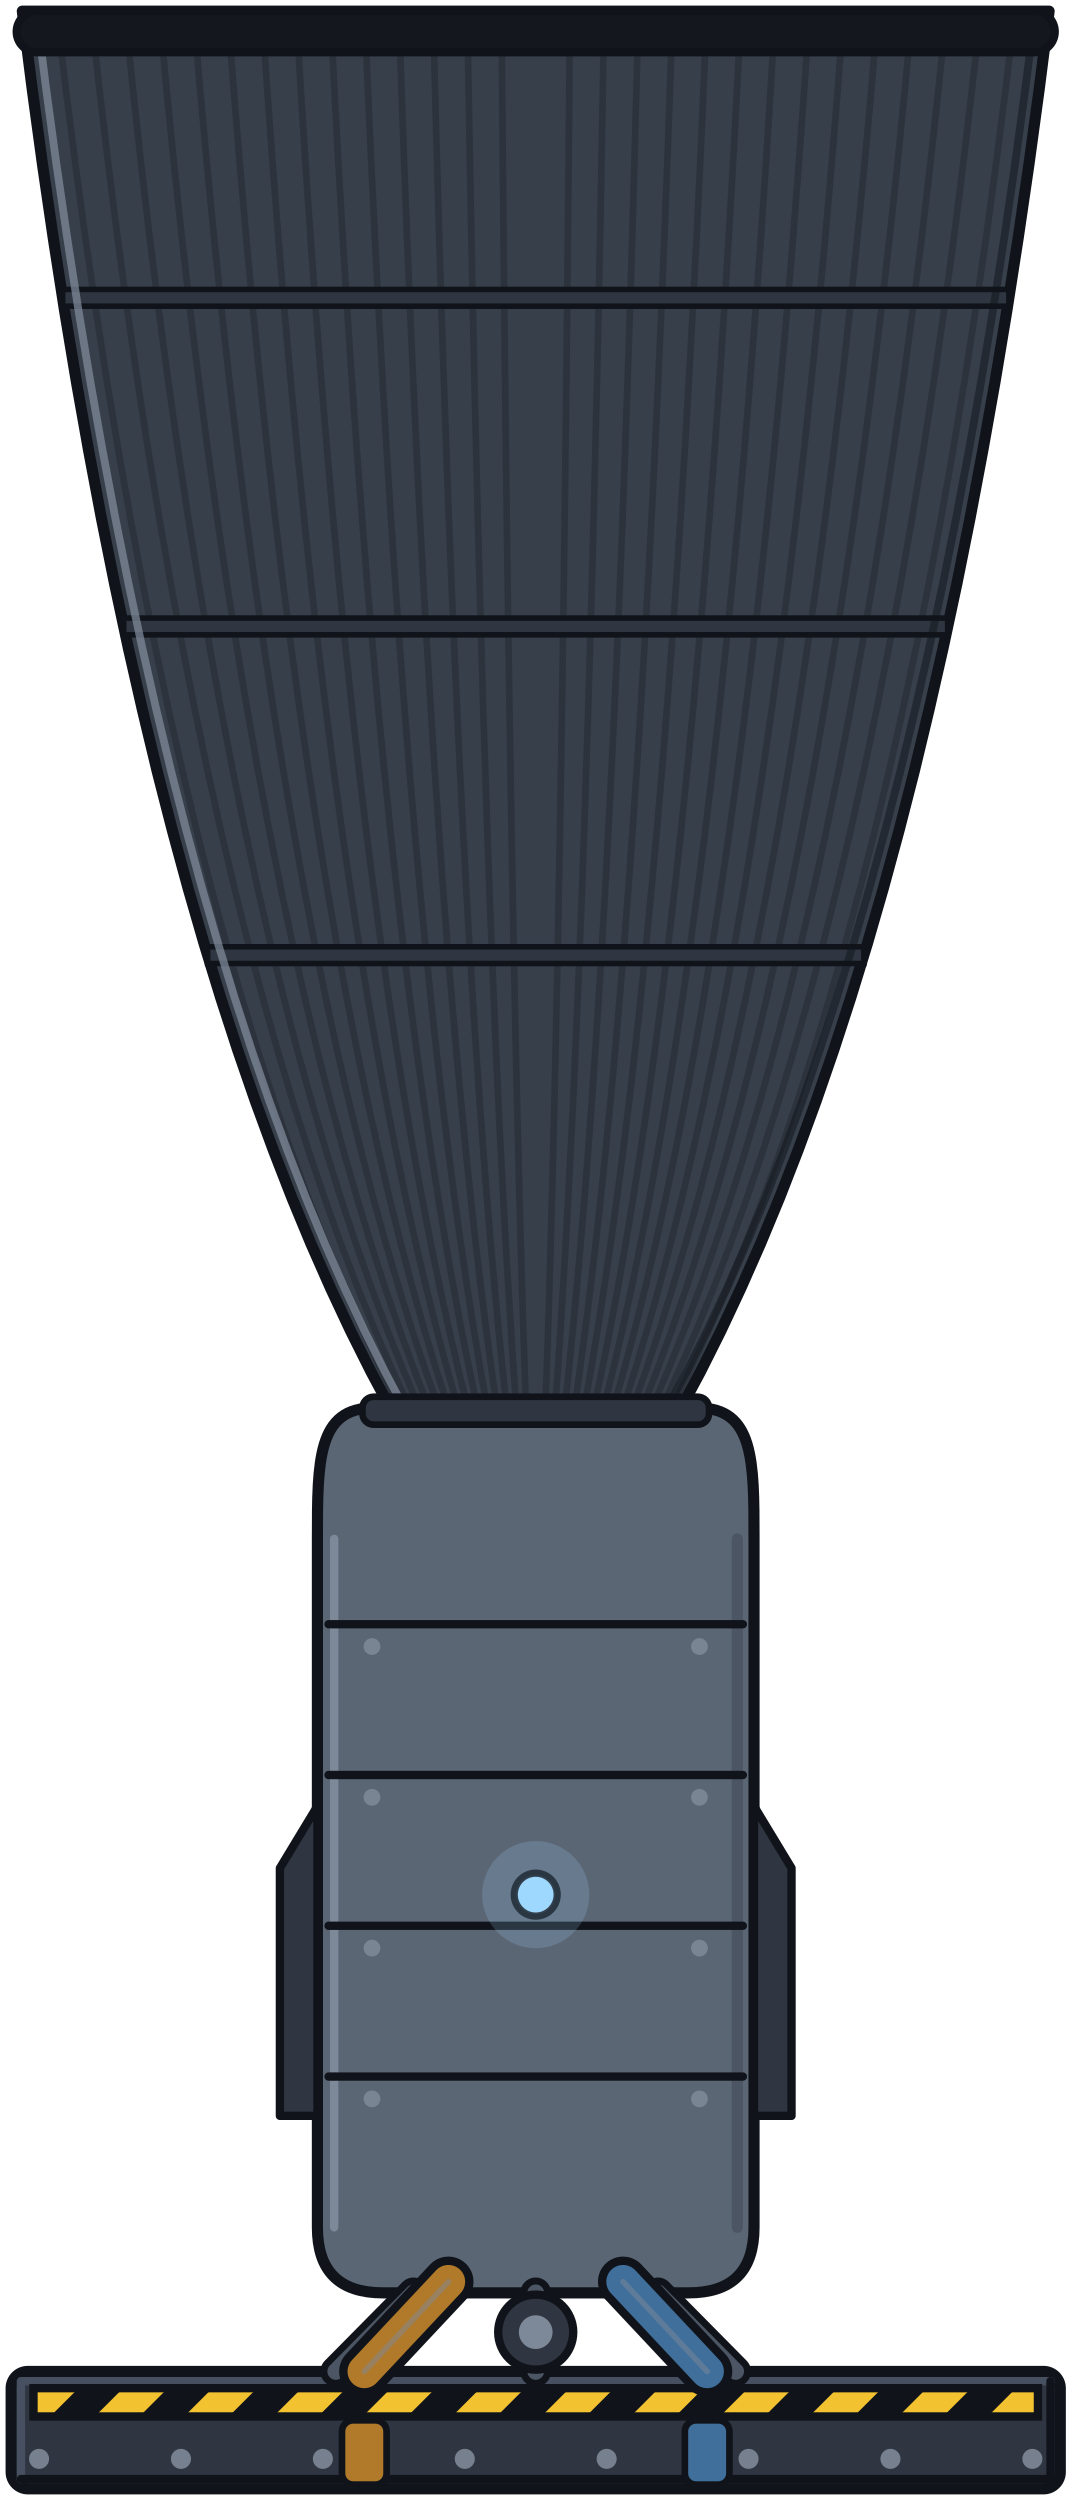
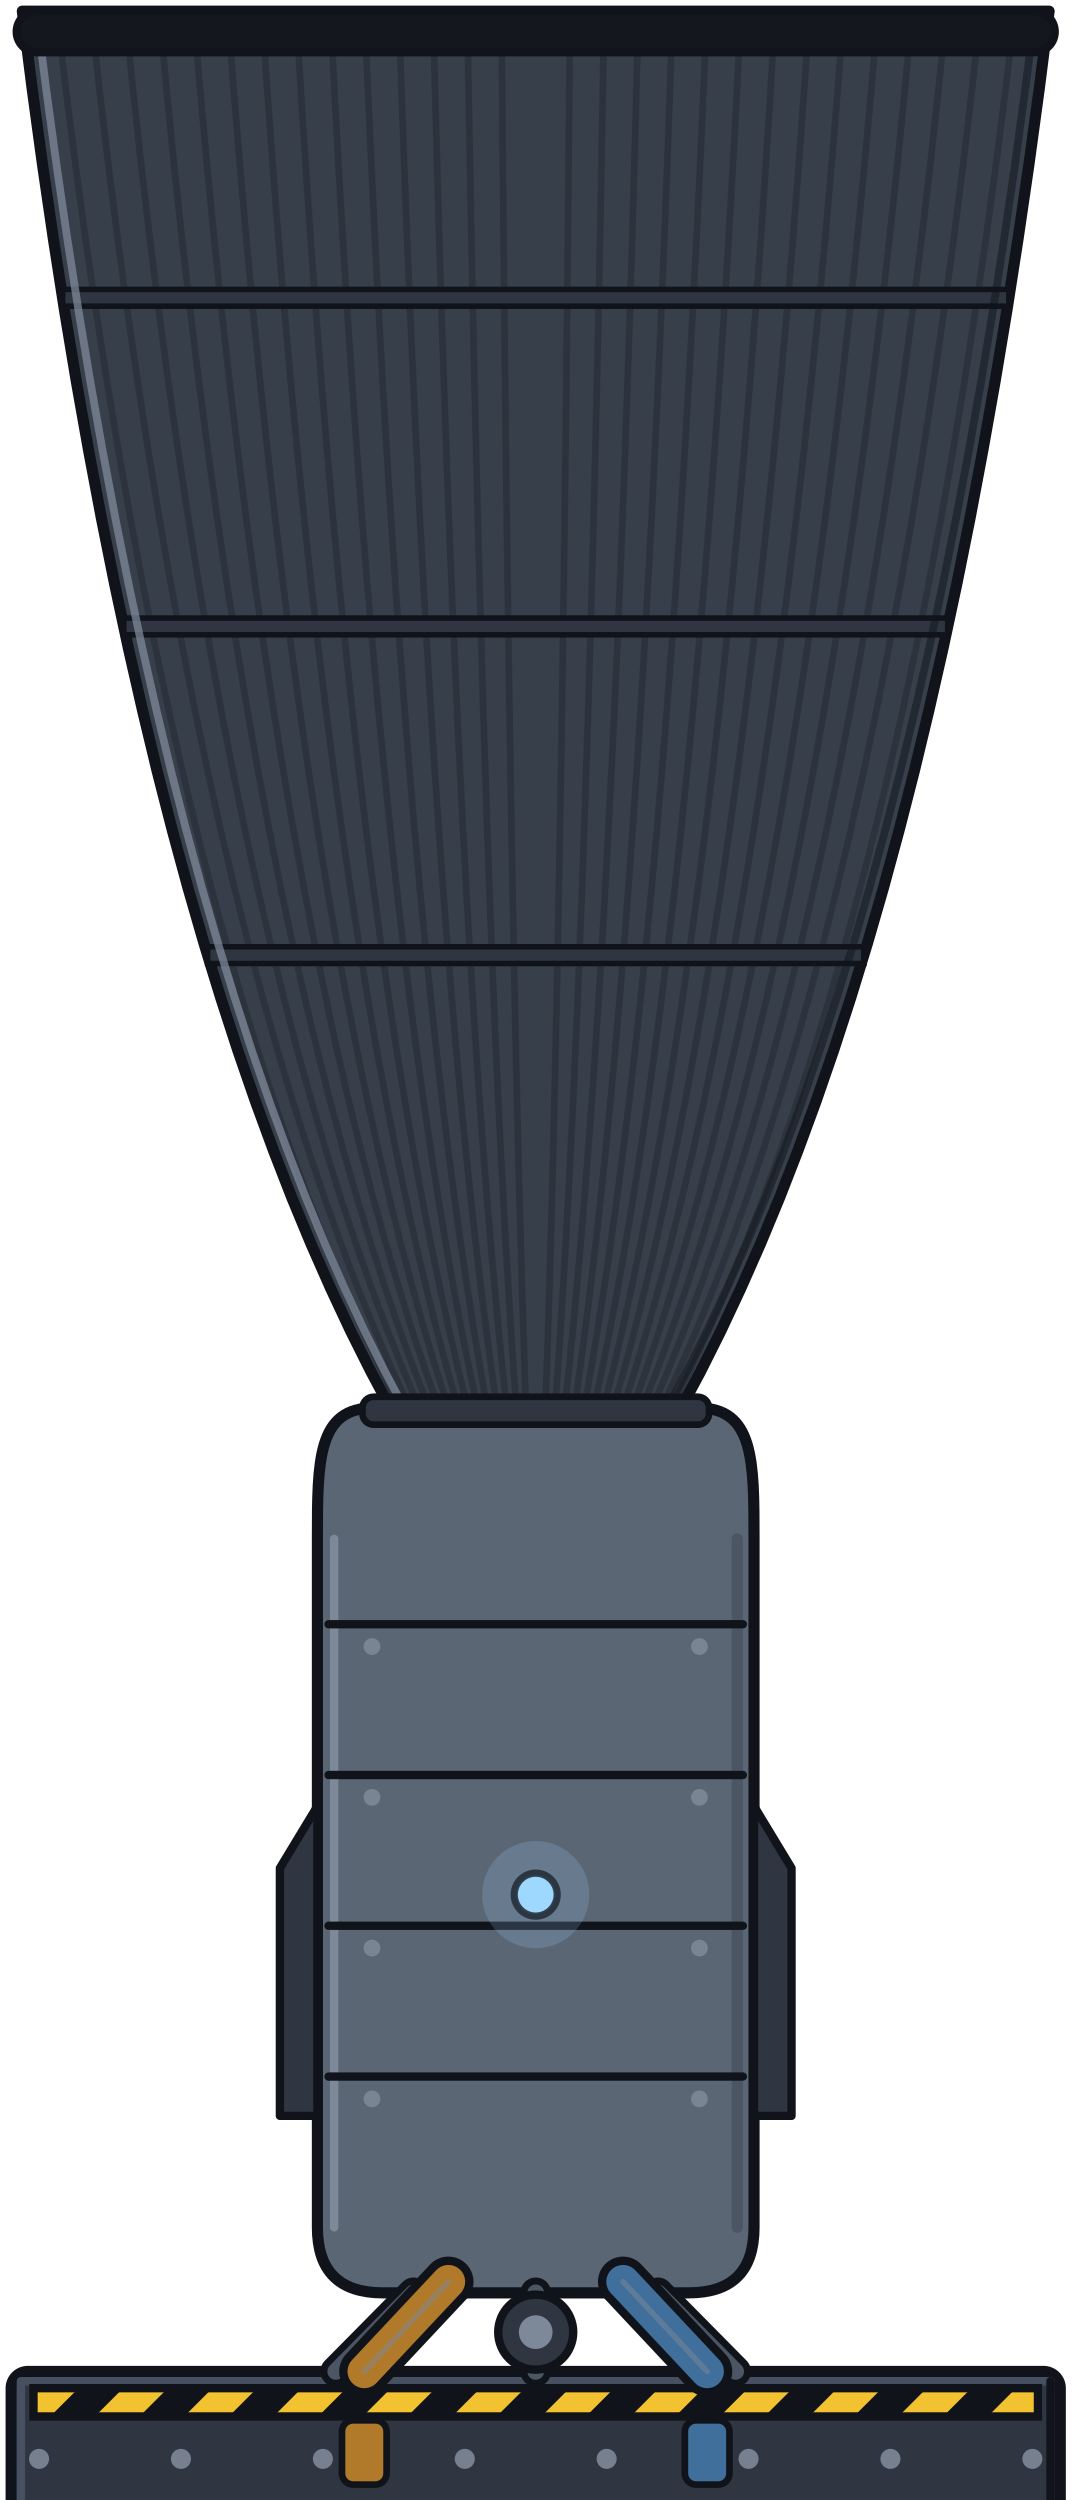
<svg xmlns="http://www.w3.org/2000/svg" width="192" height="448" viewBox="0 0 192 448">
  <defs>
    <radialGradient id="imbrium_bulwark_nacelle_l_throat">
      <stop offset="0" stop-color="#ffffff" stop-opacity="0.95" />
      <stop offset="0.35" stop-color="#9fd8ff" stop-opacity="0.9" />
      <stop offset="1" stop-color="#9fd8ff" stop-opacity="0" />
    </radialGradient>
  </defs>
  <g id="base">
-     <rect x="2" y="424.96" width="188" height="21.04" rx="3" fill="#2f3641" stroke="#10141a" stroke-width="2" />
-     <path d="M3.75,444.25 L3.75,426.71 L188.25,426.71" fill="none" stroke="#465060" stroke-width="1.5" stroke-linejoin="round" stroke-linecap="round" data-baked="1" />
-     <path d="M188.25,426.71 L188.25,444.25 L3.75,444.25" fill="none" stroke="#10141a" stroke-width="1.5" stroke-linejoin="round" stroke-linecap="round" data-baked="1" />
+     <rect x="2" y="424.96" width="188" height="29.04" rx="3" fill="#2f3641" stroke="#10141a" stroke-width="2" />
+     <path d="M3.75,452.25 L3.75,426.71 L188.25,426.71" fill="none" stroke="#465060" stroke-width="1.5" stroke-linejoin="round" stroke-linecap="round" data-baked="1" />
+     <path d="M188.25,426.71 L188.25,452.25 L3.75,452.25" fill="none" stroke="#10141a" stroke-width="1.5" stroke-linejoin="round" stroke-linecap="round" data-baked="1" />
    <clipPath id="hz_nacelle_l_6_427">
      <rect x="6" y="427.96" width="180" height="5.07" />
    </clipPath>
    <rect x="6" y="427.96" width="180" height="5.07" fill="#f2c230" />
    <g clip-path="url(#hz_nacelle_l_6_427)">
      <polygon points="-7,433.03 1,433.03 6.07,427.96 -1.93,427.96" fill="#10141a" />
      <polygon points="9,433.03 17,433.03 22.07,427.96 14.07,427.96" fill="#10141a" />
      <polygon points="25,433.03 33,433.03 38.07,427.96 30.07,427.96" fill="#10141a" />
      <polygon points="41,433.03 49,433.03 54.07,427.96 46.07,427.96" fill="#10141a" />
      <polygon points="57,433.03 65,433.03 70.07,427.96 62.07,427.96" fill="#10141a" />
      <polygon points="73,433.03 81,433.03 86.07,427.96 78.07,427.96" fill="#10141a" />
      <polygon points="89,433.03 97,433.03 102.07,427.96 94.07,427.96" fill="#10141a" />
      <polygon points="105,433.03 113,433.03 118.07,427.96 110.07,427.96" fill="#10141a" />
      <polygon points="121,433.03 129,433.03 134.07,427.96 126.07,427.96" fill="#10141a" />
      <polygon points="137,433.03 145,433.03 150.07,427.96 142.07,427.96" fill="#10141a" />
      <polygon points="153,433.03 161,433.03 166.07,427.96 158.07,427.96" fill="#10141a" />
      <polygon points="169,433.03 177,433.03 182.07,427.96 174.07,427.96" fill="#10141a" />
      <polygon points="185,433.03 193,433.03 198.07,427.96 190.07,427.96" fill="#10141a" />
    </g>
    <rect x="6" y="427.96" width="180" height="5.07" fill="none" stroke="#10141a" stroke-width="1.5" />
    <circle cx="7" cy="440.63" r="1.8" fill="#7d8898" opacity="0.9" />
    <circle cx="32.43" cy="440.63" r="1.8" fill="#7d8898" opacity="0.9" />
    <circle cx="57.86" cy="440.63" r="1.8" fill="#7d8898" opacity="0.9" />
    <circle cx="83.29" cy="440.63" r="1.8" fill="#7d8898" opacity="0.9" />
    <circle cx="108.71" cy="440.63" r="1.8" fill="#7d8898" opacity="0.9" />
    <circle cx="134.14" cy="440.63" r="1.8" fill="#7d8898" opacity="0.9" />
    <circle cx="159.57" cy="440.63" r="1.8" fill="#7d8898" opacity="0.9" />
    <circle cx="185" cy="440.63" r="1.8" fill="#7d8898" opacity="0.9" />
    <rect x="61.28" y="433.72" width="8" height="11.52" rx="2" fill="#b07a2a" stroke="#10141a" stroke-width="1.2" />
    <rect x="122.72" y="433.72" width="8" height="11.52" rx="2" fill="#3f6f9a" stroke="#10141a" stroke-width="1.2" />
    <path d="M113.48,294.83 L113.25,292.93 L112.62,291.18 L111.69,289.57 L110.57,288.06 L109.34,286.64 L108.11,285.29 L106.99,283.99 L106.06,282.7 L105.43,281.42 L105.2,280.11 L105.22,279.75 L105.28,279.38 L105.37,279.03 L105.5,278.68 L105.67,278.36 L105.87,278.05 L109.97,272.19 L113.99,266.04 L117.92,259.59 L121.76,252.85 L125.52,245.81 L129.19,238.47 L132.77,230.83 L136.27,222.9 L139.68,214.68 L143,206.15 L146.24,197.33 L149.39,188.21 L152.45,178.8 L155.43,169.09 L158.32,159.08 L161.12,148.78 L163.84,138.18 L166.46,127.28 L169.01,116.09 L171.47,104.6 L173.84,92.81 L176.12,80.73 L178.32,68.35 L180.43,55.67 L182.45,42.7 L184.39,29.43 L186.24,15.86 L188,2 L4,2 L5.76,15.86 L7.61,29.43 L9.55,42.7 L11.57,55.67 L13.68,68.35 L15.88,80.73 L18.16,92.81 L20.53,104.6 L22.99,116.09 L25.54,127.28 L28.16,138.18 L30.88,148.78 L33.68,159.08 L36.57,169.09 L39.55,178.8 L42.61,188.21 L45.76,197.33 L49,206.15 L52.32,214.68 L55.73,222.9 L59.23,230.83 L62.81,238.47 L66.48,245.81 L70.24,252.85 L74.08,259.59 L78.01,266.04 L82.03,272.19 L86.13,278.05 L86.33,278.36 L86.5,278.68 L86.63,279.03 L86.72,279.38 L86.78,279.75 L86.8,280.11 L86.57,281.42 L85.94,282.7 L85.01,283.99 L83.89,285.29 L82.66,286.64 L81.43,288.06 L80.31,289.57 L79.38,291.18 L78.75,292.93 L78.52,294.83 Z" fill="#373f4b" stroke="#10141a" stroke-width="2" stroke-linejoin="round" stroke-linecap="round" />
    <path d="M95.39,280.11 L95.39,279.75 L95.38,279.38 L95.38,279.03 L95.37,278.68 L95.36,278.36 L95.34,278.05 L95.07,272.19 L94.8,266.04 L94.54,259.59 L94.28,252.85 L94.03,245.81 L93.79,238.47 L93.55,230.83 L93.32,222.9 L93.09,214.68 L92.87,206.15 L92.65,197.33 L92.44,188.21 L92.24,178.8 L92.04,169.09 L91.85,159.08 L91.66,148.78 L91.48,138.18 L91.3,127.28 L91.13,116.09 L90.97,104.6 L90.81,92.81 L90.66,80.73 L90.51,68.35 L90.37,55.67 L90.24,42.7 L90.11,29.43 L89.98,15.86 L89.87,2" fill="none" stroke="#2a3039" stroke-width="1.2" stroke-linejoin="round" stroke-linecap="round" opacity="0.8" />
    <path d="M96.61,280.11 L96.61,279.75 L96.62,279.38 L96.62,279.03 L96.63,278.68 L96.64,278.36 L96.66,278.05 L96.93,272.19 L97.2,266.04 L97.46,259.59 L97.72,252.85 L97.97,245.81 L98.21,238.47 L98.45,230.83 L98.68,222.9 L98.91,214.68 L99.13,206.15 L99.35,197.33 L99.56,188.21 L99.76,178.8 L99.96,169.09 L100.15,159.08 L100.34,148.78 L100.52,138.18 L100.7,127.28 L100.87,116.09 L101.03,104.6 L101.19,92.81 L101.34,80.73 L101.49,68.35 L101.63,55.67 L101.76,42.7 L101.89,29.43 L102.02,15.86 L102.13,2" fill="none" stroke="#2a3039" stroke-width="1.2" stroke-linejoin="round" stroke-linecap="round" opacity="0.8" />
    <path d="M94.77,280.11 L94.77,279.75 L94.76,279.38 L94.75,279.03 L94.73,278.68 L94.71,278.36 L94.68,278.05 L94.14,272.19 L93.6,266.04 L93.08,259.59 L92.57,252.85 L92.06,245.81 L91.57,238.47 L91.1,230.83 L90.63,222.9 L90.18,214.68 L89.73,206.15 L89.3,197.33 L88.88,188.21 L88.47,178.8 L88.08,169.09 L87.69,159.08 L87.32,148.78 L86.96,138.18 L86.6,127.28 L86.27,116.09 L85.94,104.6 L85.62,92.81 L85.32,80.73 L85.02,68.35 L84.74,55.67 L84.47,42.7 L84.22,29.43 L83.97,15.86 L83.73,2" fill="none" stroke="#2a3039" stroke-width="1.2" stroke-linejoin="round" stroke-linecap="round" opacity="0.8" />
    <path d="M97.23,280.11 L97.23,279.75 L97.24,279.38 L97.25,279.03 L97.27,278.68 L97.29,278.36 L97.32,278.05 L97.86,272.19 L98.4,266.04 L98.92,259.59 L99.43,252.85 L99.94,245.81 L100.43,238.47 L100.9,230.83 L101.37,222.9 L101.82,214.68 L102.27,206.15 L102.7,197.33 L103.12,188.21 L103.53,178.8 L103.92,169.09 L104.31,159.08 L104.68,148.78 L105.04,138.18 L105.4,127.28 L105.73,116.09 L106.06,104.6 L106.38,92.81 L106.68,80.73 L106.98,68.35 L107.26,55.67 L107.53,42.7 L107.78,29.43 L108.03,15.86 L108.27,2" fill="none" stroke="#2a3039" stroke-width="1.2" stroke-linejoin="round" stroke-linecap="round" opacity="0.8" />
    <path d="M94.16,280.11 L94.16,279.75 L94.14,279.38 L94.13,279.03 L94.1,278.68 L94.07,278.36 L94.03,278.05 L93.21,272.19 L92.4,266.04 L91.62,259.59 L90.85,252.85 L90.1,245.81 L89.36,238.47 L88.65,230.83 L87.95,222.9 L87.26,214.68 L86.6,206.15 L85.95,197.33 L85.32,188.21 L84.71,178.8 L84.11,169.09 L83.54,159.08 L82.98,148.78 L82.43,138.18 L81.91,127.28 L81.4,116.09 L80.91,104.6 L80.43,92.81 L79.98,80.73 L79.54,68.35 L79.11,55.67 L78.71,42.7 L78.32,29.43 L77.95,15.86 L77.6,2" fill="none" stroke="#2a3039" stroke-width="1.2" stroke-linejoin="round" stroke-linecap="round" opacity="0.8" />
    <path d="M97.84,280.11 L97.84,279.75 L97.86,279.38 L97.87,279.03 L97.9,278.68 L97.93,278.36 L97.97,278.05 L98.79,272.19 L99.6,266.04 L100.38,259.59 L101.15,252.85 L101.9,245.81 L102.64,238.47 L103.35,230.83 L104.05,222.9 L104.74,214.68 L105.4,206.15 L106.05,197.33 L106.68,188.21 L107.29,178.8 L107.89,169.09 L108.46,159.08 L109.02,148.78 L109.57,138.18 L110.09,127.28 L110.6,116.09 L111.09,104.6 L111.57,92.81 L112.02,80.73 L112.46,68.35 L112.89,55.67 L113.29,42.7 L113.68,29.43 L114.05,15.86 L114.4,2" fill="none" stroke="#2a3039" stroke-width="1.2" stroke-linejoin="round" stroke-linecap="round" opacity="0.8" />
    <path d="M93.55,280.11 L93.54,279.75 L93.53,279.38 L93.5,279.03 L93.47,278.68 L93.42,278.36 L93.37,278.05 L92.27,272.19 L91.2,266.04 L90.15,259.59 L89.13,252.85 L88.13,245.81 L87.15,238.47 L86.19,230.83 L85.26,222.9 L84.35,214.68 L83.47,206.15 L82.6,197.33 L81.76,188.21 L80.95,178.8 L80.15,169.09 L79.38,159.08 L78.64,148.78 L77.91,138.18 L77.21,127.28 L76.53,116.09 L75.88,104.6 L75.24,92.81 L74.64,80.73 L74.05,68.35 L73.49,55.67 L72.95,42.7 L72.43,29.43 L71.94,15.86 L71.47,2" fill="none" stroke="#2a3039" stroke-width="1.2" stroke-linejoin="round" stroke-linecap="round" opacity="0.8" />
    <path d="M98.45,280.11 L98.46,279.75 L98.47,279.38 L98.5,279.03 L98.53,278.68 L98.58,278.36 L98.63,278.05 L99.73,272.19 L100.8,266.04 L101.85,259.59 L102.87,252.85 L103.87,245.81 L104.85,238.47 L105.81,230.83 L106.74,222.9 L107.65,214.68 L108.53,206.15 L109.4,197.33 L110.24,188.21 L111.05,178.8 L111.85,169.09 L112.62,159.08 L113.36,148.78 L114.09,138.18 L114.79,127.28 L115.47,116.09 L116.12,104.6 L116.76,92.81 L117.36,80.73 L117.95,68.35 L118.51,55.67 L119.05,42.7 L119.57,29.43 L120.06,15.86 L120.53,2" fill="none" stroke="#2a3039" stroke-width="1.2" stroke-linejoin="round" stroke-linecap="round" opacity="0.8" />
    <path d="M92.93,280.11 L92.93,279.75 L92.91,279.38 L92.88,279.03 L92.83,278.68 L92.78,278.36 L92.71,278.05 L91.34,272.19 L90,266.04 L88.69,259.59 L87.41,252.85 L86.16,245.81 L84.94,238.47 L83.74,230.83 L82.58,222.9 L81.44,214.68 L80.33,206.15 L79.25,197.33 L78.2,188.21 L77.18,178.8 L76.19,169.09 L75.23,159.08 L74.29,148.78 L73.39,138.18 L72.51,127.28 L71.66,116.09 L70.84,104.6 L70.05,92.81 L69.29,80.73 L68.56,68.35 L67.86,55.67 L67.18,42.7 L66.54,29.43 L65.92,15.86 L65.33,2" fill="none" stroke="#2a3039" stroke-width="1.2" stroke-linejoin="round" stroke-linecap="round" opacity="0.8" />
    <path d="M99.07,280.11 L99.07,279.75 L99.09,279.38 L99.12,279.03 L99.17,278.68 L99.22,278.36 L99.29,278.05 L100.66,272.19 L102,266.04 L103.31,259.59 L104.59,252.85 L105.84,245.81 L107.06,238.47 L108.26,230.83 L109.42,222.9 L110.56,214.68 L111.67,206.15 L112.75,197.33 L113.8,188.21 L114.82,178.8 L115.81,169.09 L116.77,159.08 L117.71,148.78 L118.61,138.18 L119.49,127.28 L120.34,116.09 L121.16,104.6 L121.95,92.81 L122.71,80.73 L123.44,68.35 L124.14,55.67 L124.82,42.7 L125.46,29.43 L126.08,15.86 L126.67,2" fill="none" stroke="#2a3039" stroke-width="1.2" stroke-linejoin="round" stroke-linecap="round" opacity="0.8" />
    <path d="M92.32,280.11 L92.31,279.75 L92.29,279.38 L92.25,279.03 L92.2,278.68 L92.13,278.36 L92.05,278.05 L90.41,272.19 L88.8,266.04 L87.23,259.59 L85.7,252.85 L84.19,245.81 L82.72,238.47 L81.29,230.83 L79.89,222.9 L78.53,214.68 L77.2,206.15 L75.91,197.33 L74.65,188.21 L73.42,178.8 L72.23,169.09 L71.07,159.08 L69.95,148.78 L68.87,138.18 L67.81,127.28 L66.8,116.09 L65.81,104.6 L64.87,92.81 L63.95,80.73 L63.07,68.35 L62.23,55.67 L61.42,42.7 L60.65,29.43 L59.91,15.86 L59.2,2" fill="none" stroke="#2a3039" stroke-width="1.2" stroke-linejoin="round" stroke-linecap="round" opacity="0.8" />
    <path d="M99.68,280.11 L99.69,279.75 L99.71,279.38 L99.75,279.03 L99.8,278.68 L99.87,278.36 L99.95,278.05 L101.59,272.19 L103.2,266.04 L104.77,259.59 L106.3,252.85 L107.81,245.81 L109.28,238.47 L110.71,230.83 L112.11,222.9 L113.47,214.68 L114.8,206.15 L116.09,197.33 L117.35,188.21 L118.58,178.8 L119.77,169.09 L120.93,159.08 L122.05,148.78 L123.13,138.18 L124.19,127.28 L125.2,116.09 L126.19,104.6 L127.13,92.81 L128.05,80.73 L128.93,68.35 L129.77,55.67 L130.58,42.7 L131.35,29.43 L132.09,15.86 L132.8,2" fill="none" stroke="#2a3039" stroke-width="1.2" stroke-linejoin="round" stroke-linecap="round" opacity="0.8" />
    <path d="M91.71,280.11 L91.7,279.75 L91.67,279.38 L91.63,279.03 L91.56,278.68 L91.49,278.36 L91.39,278.05 L89.48,272.19 L87.6,266.04 L85.77,259.59 L83.98,252.85 L82.22,245.81 L80.51,238.47 L78.84,230.83 L77.21,222.9 L75.62,214.68 L74.07,206.15 L72.56,197.33 L71.09,188.21 L69.66,178.8 L68.27,169.09 L66.92,159.08 L65.61,148.78 L64.34,138.18 L63.12,127.28 L61.93,116.09 L60.78,104.6 L59.68,92.81 L58.61,80.73 L57.59,68.35 L56.6,55.67 L55.66,42.7 L54.75,29.43 L53.89,15.86 L53.07,2" fill="none" stroke="#2a3039" stroke-width="1.2" stroke-linejoin="round" stroke-linecap="round" opacity="0.8" />
    <path d="M100.29,280.11 L100.3,279.75 L100.33,279.38 L100.37,279.03 L100.44,278.68 L100.51,278.36 L100.61,278.05 L102.52,272.19 L104.4,266.04 L106.23,259.59 L108.02,252.85 L109.78,245.81 L111.49,238.47 L113.16,230.83 L114.79,222.9 L116.38,214.68 L117.93,206.15 L119.44,197.33 L120.91,188.21 L122.34,178.8 L123.73,169.09 L125.08,159.08 L126.39,148.78 L127.66,138.18 L128.88,127.28 L130.07,116.09 L131.22,104.6 L132.32,92.81 L133.39,80.73 L134.41,68.35 L135.4,55.67 L136.34,42.7 L137.25,29.43 L138.11,15.86 L138.93,2" fill="none" stroke="#2a3039" stroke-width="1.2" stroke-linejoin="round" stroke-linecap="round" opacity="0.8" />
    <path d="M91.09,280.11 L91.08,279.75 L91.05,279.38 L91,279.03 L90.93,278.68 L90.84,278.36 L90.74,278.05 L88.55,272.19 L86.41,266.04 L84.31,259.59 L82.26,252.85 L80.26,245.81 L78.3,238.47 L76.39,230.83 L74.52,222.9 L72.71,214.68 L70.93,206.15 L69.21,197.33 L67.53,188.21 L65.89,178.8 L64.31,169.09 L62.77,159.08 L61.27,148.78 L59.82,138.18 L58.42,127.28 L57.06,116.09 L55.75,104.6 L54.49,92.81 L53.27,80.73 L52.1,68.35 L50.97,55.67 L49.89,42.7 L48.86,29.43 L47.87,15.86 L46.93,2" fill="none" stroke="#2a3039" stroke-width="1.2" stroke-linejoin="round" stroke-linecap="round" opacity="0.8" />
    <path d="M100.91,280.11 L100.92,279.75 L100.95,279.38 L101,279.03 L101.07,278.68 L101.16,278.36 L101.26,278.05 L103.45,272.19 L105.59,266.04 L107.69,259.59 L109.74,252.85 L111.74,245.81 L113.7,238.47 L115.61,230.83 L117.48,222.9 L119.29,214.68 L121.07,206.15 L122.79,197.33 L124.47,188.21 L126.11,178.8 L127.69,169.09 L129.23,159.08 L130.73,148.78 L132.18,138.18 L133.58,127.28 L134.94,116.09 L136.25,104.6 L137.51,92.81 L138.73,80.73 L139.9,68.35 L141.03,55.67 L142.11,42.7 L143.14,29.43 L144.13,15.86 L145.07,2" fill="none" stroke="#2a3039" stroke-width="1.2" stroke-linejoin="round" stroke-linecap="round" opacity="0.8" />
    <path d="M90.48,280.11 L90.47,279.75 L90.43,279.38 L90.38,279.03 L90.3,278.68 L90.2,278.36 L90.08,278.05 L87.62,272.19 L85.21,266.04 L82.85,259.59 L80.54,252.85 L78.29,245.81 L76.09,238.47 L73.94,230.83 L71.84,222.9 L69.79,214.68 L67.8,206.15 L65.86,197.33 L63.97,188.21 L62.13,178.8 L60.34,169.09 L58.61,159.08 L56.93,148.78 L55.3,138.18 L53.72,127.28 L52.2,116.09 L50.72,104.6 L49.3,92.81 L47.93,80.73 L46.61,68.35 L45.34,55.67 L44.13,42.7 L42.97,29.43 L41.86,15.86 L40.8,2" fill="none" stroke="#2a3039" stroke-width="1.2" stroke-linejoin="round" stroke-linecap="round" opacity="0.8" />
    <path d="M101.52,280.11 L101.53,279.75 L101.57,279.38 L101.62,279.03 L101.7,278.68 L101.8,278.36 L101.92,278.05 L104.38,272.19 L106.79,266.04 L109.15,259.59 L111.46,252.85 L113.71,245.81 L115.91,238.47 L118.06,230.83 L120.16,222.9 L122.21,214.68 L124.2,206.15 L126.14,197.33 L128.03,188.21 L129.87,178.8 L131.66,169.09 L133.39,159.08 L135.07,148.78 L136.7,138.18 L138.28,127.28 L139.8,116.09 L141.28,104.6 L142.7,92.81 L144.07,80.73 L145.39,68.35 L146.66,55.67 L147.87,42.7 L149.03,29.43 L150.14,15.86 L151.2,2" fill="none" stroke="#2a3039" stroke-width="1.2" stroke-linejoin="round" stroke-linecap="round" opacity="0.8" />
    <path d="M89.87,280.11 L89.85,279.75 L89.82,279.38 L89.75,279.03 L89.66,278.68 L89.55,278.36 L89.42,278.05 L86.68,272.19 L84.01,266.04 L81.39,259.59 L78.83,252.85 L76.32,245.81 L73.87,238.47 L71.49,230.83 L69.16,222.9 L66.88,214.68 L64.67,206.15 L62.51,197.33 L60.41,188.21 L58.37,178.8 L56.38,169.09 L54.46,159.08 L52.59,148.78 L50.78,138.18 L49.02,127.28 L47.33,116.09 L45.69,104.6 L44.11,92.81 L42.59,80.73 L41.12,68.35 L39.72,55.67 L38.37,42.7 L37.08,29.43 L35.84,15.86 L34.67,2" fill="none" stroke="#2a3039" stroke-width="1.2" stroke-linejoin="round" stroke-linecap="round" opacity="0.8" />
    <path d="M102.13,280.11 L102.15,279.75 L102.18,279.38 L102.25,279.03 L102.34,278.68 L102.45,278.36 L102.58,278.05 L105.32,272.19 L107.99,266.04 L110.61,259.59 L113.17,252.85 L115.68,245.81 L118.13,238.47 L120.51,230.83 L122.84,222.9 L125.12,214.68 L127.33,206.15 L129.49,197.33 L131.59,188.21 L133.63,178.8 L135.62,169.09 L137.54,159.08 L139.41,148.78 L141.22,138.18 L142.98,127.28 L144.67,116.09 L146.31,104.6 L147.89,92.81 L149.41,80.73 L150.88,68.35 L152.28,55.67 L153.63,42.7 L154.92,29.43 L156.16,15.86 L157.33,2" fill="none" stroke="#2a3039" stroke-width="1.2" stroke-linejoin="round" stroke-linecap="round" opacity="0.8" />
    <path d="M89.25,280.11 L89.24,279.75 L89.2,279.38 L89.13,279.03 L89.03,278.68 L88.91,278.36 L88.76,278.05 L85.75,272.19 L82.81,266.04 L79.93,259.59 L77.11,252.85 L74.35,245.81 L71.66,238.47 L69.03,230.83 L66.47,222.9 L63.97,214.68 L61.53,206.15 L59.16,197.33 L56.85,188.21 L54.6,178.8 L52.42,169.09 L50.3,159.08 L48.25,148.78 L46.25,138.18 L44.33,127.28 L42.46,116.09 L40.66,104.6 L38.92,92.81 L37.25,80.73 L35.64,68.35 L34.09,55.67 L32.6,42.7 L31.18,29.43 L29.83,15.86 L28.53,2" fill="none" stroke="#2a3039" stroke-width="1.2" stroke-linejoin="round" stroke-linecap="round" opacity="0.8" />
    <path d="M102.75,280.11 L102.76,279.75 L102.8,279.38 L102.87,279.03 L102.97,278.68 L103.09,278.36 L103.24,278.05 L106.25,272.19 L109.19,266.04 L112.07,259.59 L114.89,252.85 L117.65,245.81 L120.34,238.47 L122.97,230.83 L125.53,222.9 L128.03,214.68 L130.47,206.15 L132.84,197.33 L135.15,188.21 L137.4,178.8 L139.58,169.09 L141.7,159.08 L143.75,148.78 L145.75,138.18 L147.67,127.28 L149.54,116.09 L151.34,104.6 L153.08,92.81 L154.75,80.73 L156.36,68.35 L157.91,55.67 L159.4,42.7 L160.82,29.43 L162.17,15.86 L163.47,2" fill="none" stroke="#2a3039" stroke-width="1.2" stroke-linejoin="round" stroke-linecap="round" opacity="0.8" />
    <path d="M88.64,280.11 L88.62,279.75 L88.58,279.38 L88.5,279.03 L88.4,278.68 L88.26,278.36 L88.1,278.05 L84.82,272.19 L81.61,266.04 L78.46,259.59 L75.39,252.85 L72.39,245.81 L69.45,238.47 L66.58,230.83 L63.79,222.9 L61.06,214.68 L58.4,206.15 L55.81,197.33 L53.29,188.21 L50.84,178.8 L48.46,169.09 L46.15,159.08 L43.91,148.78 L41.73,138.18 L39.63,127.28 L37.59,116.09 L35.63,104.6 L33.73,92.81 L31.91,80.73 L30.15,68.35 L28.46,55.67 L26.84,42.7 L25.29,29.43 L23.81,15.86 L22.4,2" fill="none" stroke="#2a3039" stroke-width="1.2" stroke-linejoin="round" stroke-linecap="round" opacity="0.8" />
    <path d="M103.36,280.11 L103.38,279.75 L103.42,279.38 L103.5,279.03 L103.6,278.68 L103.74,278.36 L103.9,278.05 L107.18,272.19 L110.39,266.04 L113.54,259.59 L116.61,252.85 L119.61,245.81 L122.55,238.47 L125.42,230.83 L128.21,222.9 L130.94,214.68 L133.6,206.15 L136.19,197.33 L138.71,188.21 L141.16,178.8 L143.54,169.09 L145.85,159.08 L148.09,148.78 L150.27,138.18 L152.37,127.28 L154.41,116.09 L156.37,104.6 L158.27,92.81 L160.09,80.73 L161.85,68.35 L163.54,55.67 L165.16,42.7 L166.71,29.43 L168.19,15.86 L169.6,2" fill="none" stroke="#2a3039" stroke-width="1.2" stroke-linejoin="round" stroke-linecap="round" opacity="0.8" />
    <path d="M88.03,280.11 L88.01,279.75 L87.96,279.38 L87.88,279.03 L87.76,278.68 L87.62,278.36 L87.44,278.05 L83.89,272.19 L80.41,266.04 L77,259.59 L73.67,252.85 L70.42,245.81 L67.24,238.47 L64.13,230.83 L61.1,222.9 L58.15,214.68 L55.27,206.15 L52.46,197.33 L49.73,188.21 L47.08,178.8 L44.5,169.09 L41.99,159.08 L39.56,148.78 L37.21,138.18 L34.93,127.28 L32.73,116.09 L30.6,104.6 L28.54,92.81 L26.56,80.73 L24.66,68.35 L22.83,55.67 L21.08,42.7 L19.4,29.43 L17.8,15.86 L16.27,2" fill="none" stroke="#2a3039" stroke-width="1.2" stroke-linejoin="round" stroke-linecap="round" opacity="0.8" />
    <path d="M103.97,280.11 L103.99,279.75 L104.04,279.38 L104.12,279.03 L104.24,278.68 L104.38,278.36 L104.56,278.05 L108.11,272.19 L111.59,266.04 L115,259.59 L118.33,252.85 L121.58,245.81 L124.76,238.47 L127.87,230.83 L130.9,222.9 L133.85,214.68 L136.73,206.15 L139.54,197.33 L142.27,188.21 L144.92,178.8 L147.5,169.09 L150.01,159.08 L152.44,148.78 L154.79,138.18 L157.07,127.28 L159.27,116.09 L161.4,104.6 L163.46,92.81 L165.44,80.73 L167.34,68.35 L169.17,55.67 L170.92,42.7 L172.6,29.43 L174.2,15.86 L175.73,2" fill="none" stroke="#2a3039" stroke-width="1.2" stroke-linejoin="round" stroke-linecap="round" opacity="0.8" />
    <path d="M87.41,280.11 L87.4,279.75 L87.34,279.38 L87.25,279.03 L87.13,278.68 L86.97,278.36 L86.79,278.05 L82.96,272.19 L79.21,266.04 L75.54,259.59 L71.96,252.85 L68.45,245.81 L65.02,238.47 L61.68,230.83 L58.42,222.9 L55.24,214.68 L52.13,206.15 L49.11,197.33 L46.17,188.21 L43.31,178.8 L40.54,169.09 L37.84,159.08 L35.22,148.78 L32.69,138.18 L30.23,127.28 L27.86,116.09 L25.57,104.6 L23.35,92.81 L21.22,80.73 L19.17,68.35 L17.2,55.67 L15.31,42.7 L13.51,29.43 L11.78,15.86 L10.13,2" fill="none" stroke="#2a3039" stroke-width="1.2" stroke-linejoin="round" stroke-linecap="round" opacity="0.8" />
    <path d="M104.59,280.11 L104.6,279.75 L104.66,279.38 L104.75,279.03 L104.87,278.68 L105.03,278.36 L105.21,278.05 L109.04,272.19 L112.79,266.04 L116.46,259.59 L120.04,252.85 L123.55,245.81 L126.98,238.47 L130.32,230.83 L133.58,222.9 L136.76,214.68 L139.87,206.15 L142.89,197.33 L145.83,188.21 L148.69,178.8 L151.46,169.09 L154.16,159.08 L156.78,148.78 L159.31,138.18 L161.77,127.28 L164.14,116.09 L166.43,104.6 L168.65,92.81 L170.78,80.73 L172.83,68.35 L174.8,55.67 L176.69,42.7 L178.49,29.43 L180.22,15.86 L181.87,2" fill="none" stroke="#2a3039" stroke-width="1.2" stroke-linejoin="round" stroke-linecap="round" opacity="0.8" />
    <rect x="37.21" y="169.66" width="117.58" height="3" fill="#2f3641" stroke="#10141a" stroke-width="1" />
    <rect x="22.17" y="110.76" width="147.65" height="3" fill="#2f3641" stroke="#10141a" stroke-width="1" />
    <rect x="11.22" y="51.87" width="169.57" height="3" fill="#2f3641" stroke="#10141a" stroke-width="1" />
    <path d="M89.3,280.11 L89.28,279.75 L89.22,279.38 L89.13,279.03 L89,278.68 L88.83,278.36 L88.63,278.05 L84.53,272.19 L80.51,266.04 L76.58,259.59 L72.74,252.85 L68.98,245.81 L65.31,238.47 L61.73,230.83 L58.23,222.9 L54.82,214.68 L51.5,206.15 L48.26,197.33 L45.11,188.21 L42.05,178.8 L39.07,169.09 L36.18,159.08 L33.38,148.78 L30.66,138.18 L28.04,127.28 L25.49,116.09 L23.03,104.6 L20.66,92.81 L18.38,80.73 L16.18,68.35 L14.07,55.67 L12.05,42.7 L10.11,29.43 L8.26,15.86 L6.5,2" fill="none" stroke="#7d8898" stroke-width="1.4" stroke-linejoin="round" stroke-linecap="round" opacity="0.75" />
    <path d="M102.7,280.11 L102.72,279.75 L102.78,279.38 L102.87,279.03 L103,278.68 L103.17,278.36 L103.37,278.05 L107.47,272.19 L111.49,266.04 L115.42,259.59 L119.26,252.85 L123.02,245.81 L126.69,238.47 L130.27,230.83 L133.77,222.9 L137.18,214.68 L140.5,206.15 L143.74,197.33 L146.89,188.21 L149.95,178.8 L152.93,169.09 L155.82,159.08 L158.62,148.78 L161.34,138.18 L163.96,127.28 L166.51,116.09 L168.97,104.6 L171.34,92.81 L173.62,80.73 L175.82,68.35 L177.93,55.67 L179.95,42.7 L181.89,29.43 L183.74,15.86 L185.5,2" fill="none" stroke="#10141a" stroke-width="1.4" stroke-linejoin="round" stroke-linecap="round" opacity="0.5" />
    <rect x="84.8" y="278.11" width="22.4" height="4" rx="2" fill="#4b5563" stroke="#10141a" stroke-width="1.2" />
    <rect x="3" y="2" width="186" height="7.36" rx="3.68" fill="#14181e" stroke="#10141a" stroke-width="1.5" />
    <path d="M66.95,252.3 H125.05 C135.12,252.3 135.12,261.69 135.12,275.77 V399.14 Q135.12,410.88 123.38,410.88 H68.62 Q56.88,410.88 56.88,399.14 V275.77 C56.88,261.69 56.88,252.3 66.95,252.3 Z" fill="#5b6675" stroke="#10141a" stroke-width="2" stroke-linejoin="round" stroke-linecap="round" />
    <path d="M59.88,399.14 V275.77" fill="none" stroke="#7d8898" stroke-width="1.5" stroke-linejoin="round" stroke-linecap="round" />
    <path d="M132.12,399.14 V275.77" fill="none" stroke="#4b5563" stroke-width="2" stroke-linejoin="round" stroke-linecap="round" />
    <rect x="64.95" y="250.3" width="62.11" height="5" rx="2" fill="#2f3641" stroke="#10141a" stroke-width="1.2" />
    <line x1="58.88" y1="291.06" x2="133.12" y2="291.06" stroke="#10141a" stroke-width="1.5" stroke-linecap="round" />
    <circle cx="66.66" cy="295.06" r="1.5" fill="#7d8898" opacity="0.9" />
    <circle cx="125.34" cy="295.06" r="1.5" fill="#7d8898" opacity="0.9" />
    <line x1="58.88" y1="318.08" x2="133.12" y2="318.08" stroke="#10141a" stroke-width="1.5" stroke-linecap="round" />
    <circle cx="66.66" cy="322.08" r="1.5" fill="#7d8898" opacity="0.9" />
    <circle cx="125.34" cy="322.08" r="1.5" fill="#7d8898" opacity="0.9" />
    <line x1="58.88" y1="345.1" x2="133.12" y2="345.1" stroke="#10141a" stroke-width="1.5" stroke-linecap="round" />
    <circle cx="66.66" cy="349.1" r="1.5" fill="#7d8898" opacity="0.9" />
    <circle cx="125.34" cy="349.1" r="1.5" fill="#7d8898" opacity="0.9" />
    <line x1="58.88" y1="372.12" x2="133.12" y2="372.12" stroke="#10141a" stroke-width="1.5" stroke-linecap="round" />
    <circle cx="66.66" cy="376.12" r="1.5" fill="#7d8898" opacity="0.9" />
    <circle cx="125.34" cy="376.12" r="1.5" fill="#7d8898" opacity="0.9" />
    <polygon points="56.88,323.66 50.16,334.76 50.16,379.16 56.88,379.16" fill="#2f3641" stroke="#10141a" stroke-width="1.5" stroke-linejoin="round" />
    <polygon points="135.12,323.66 141.84,334.76 141.84,379.16 135.12,379.16" fill="#2f3641" stroke="#10141a" stroke-width="1.5" stroke-linejoin="round" />
    <line x1="60.17" y1="424.96" x2="74.09" y2="410.88" stroke="#10141a" stroke-width="5.5" stroke-linecap="round" />
    <line x1="60.17" y1="424.96" x2="74.09" y2="410.88" stroke="#4b5563" stroke-width="3" stroke-linecap="round" />
    <line x1="131.83" y1="424.96" x2="117.91" y2="410.88" stroke="#10141a" stroke-width="5.5" stroke-linecap="round" />
    <line x1="131.83" y1="424.96" x2="117.91" y2="410.88" stroke="#4b5563" stroke-width="3" stroke-linecap="round" />
    <line x1="96" y1="410.88" x2="96" y2="424.96" stroke="#10141a" stroke-width="5.5" stroke-linecap="round" />
    <line x1="96" y1="410.88" x2="96" y2="424.96" stroke="#4b5563" stroke-width="3" stroke-linecap="round" />
    <circle cx="96" cy="417.92" r="6.72" fill="#2f3641" stroke="#10141a" stroke-width="1.5" />
    <circle cx="96" cy="417.92" r="3.02" fill="#7d8898" />
    <line x1="80.35" y1="408.88" x2="65.28" y2="424.96" stroke="#10141a" stroke-width="9" stroke-linecap="round" />
    <line x1="80.35" y1="408.88" x2="65.28" y2="424.96" stroke="#b07a2a" stroke-width="6" stroke-linecap="round" />
    <line x1="80.35" y1="408.88" x2="65.28" y2="424.96" stroke="#7d8898" stroke-width="1" stroke-linecap="round" opacity="0.5" />
    <line x1="111.65" y1="408.88" x2="126.72" y2="424.96" stroke="#10141a" stroke-width="9" stroke-linecap="round" />
    <line x1="111.65" y1="408.88" x2="126.72" y2="424.96" stroke="#3f6f9a" stroke-width="6" stroke-linecap="round" />
    <line x1="111.65" y1="408.88" x2="126.72" y2="424.96" stroke="#7d8898" stroke-width="1" stroke-linecap="round" opacity="0.5" />
    <circle cx="96" cy="339.52" r="4" fill="#1b2028" stroke="#10141a" stroke-width="1" />
  </g>
  <g id="emissive">
    <g data-light="glow">
      <circle cx="96" cy="339.52" r="9.6" fill="#9fd8ff" opacity="0.18" />
      <circle cx="96" cy="339.52" r="3.2" fill="#9fd8ff" />
    </g>
  </g>
</svg>
